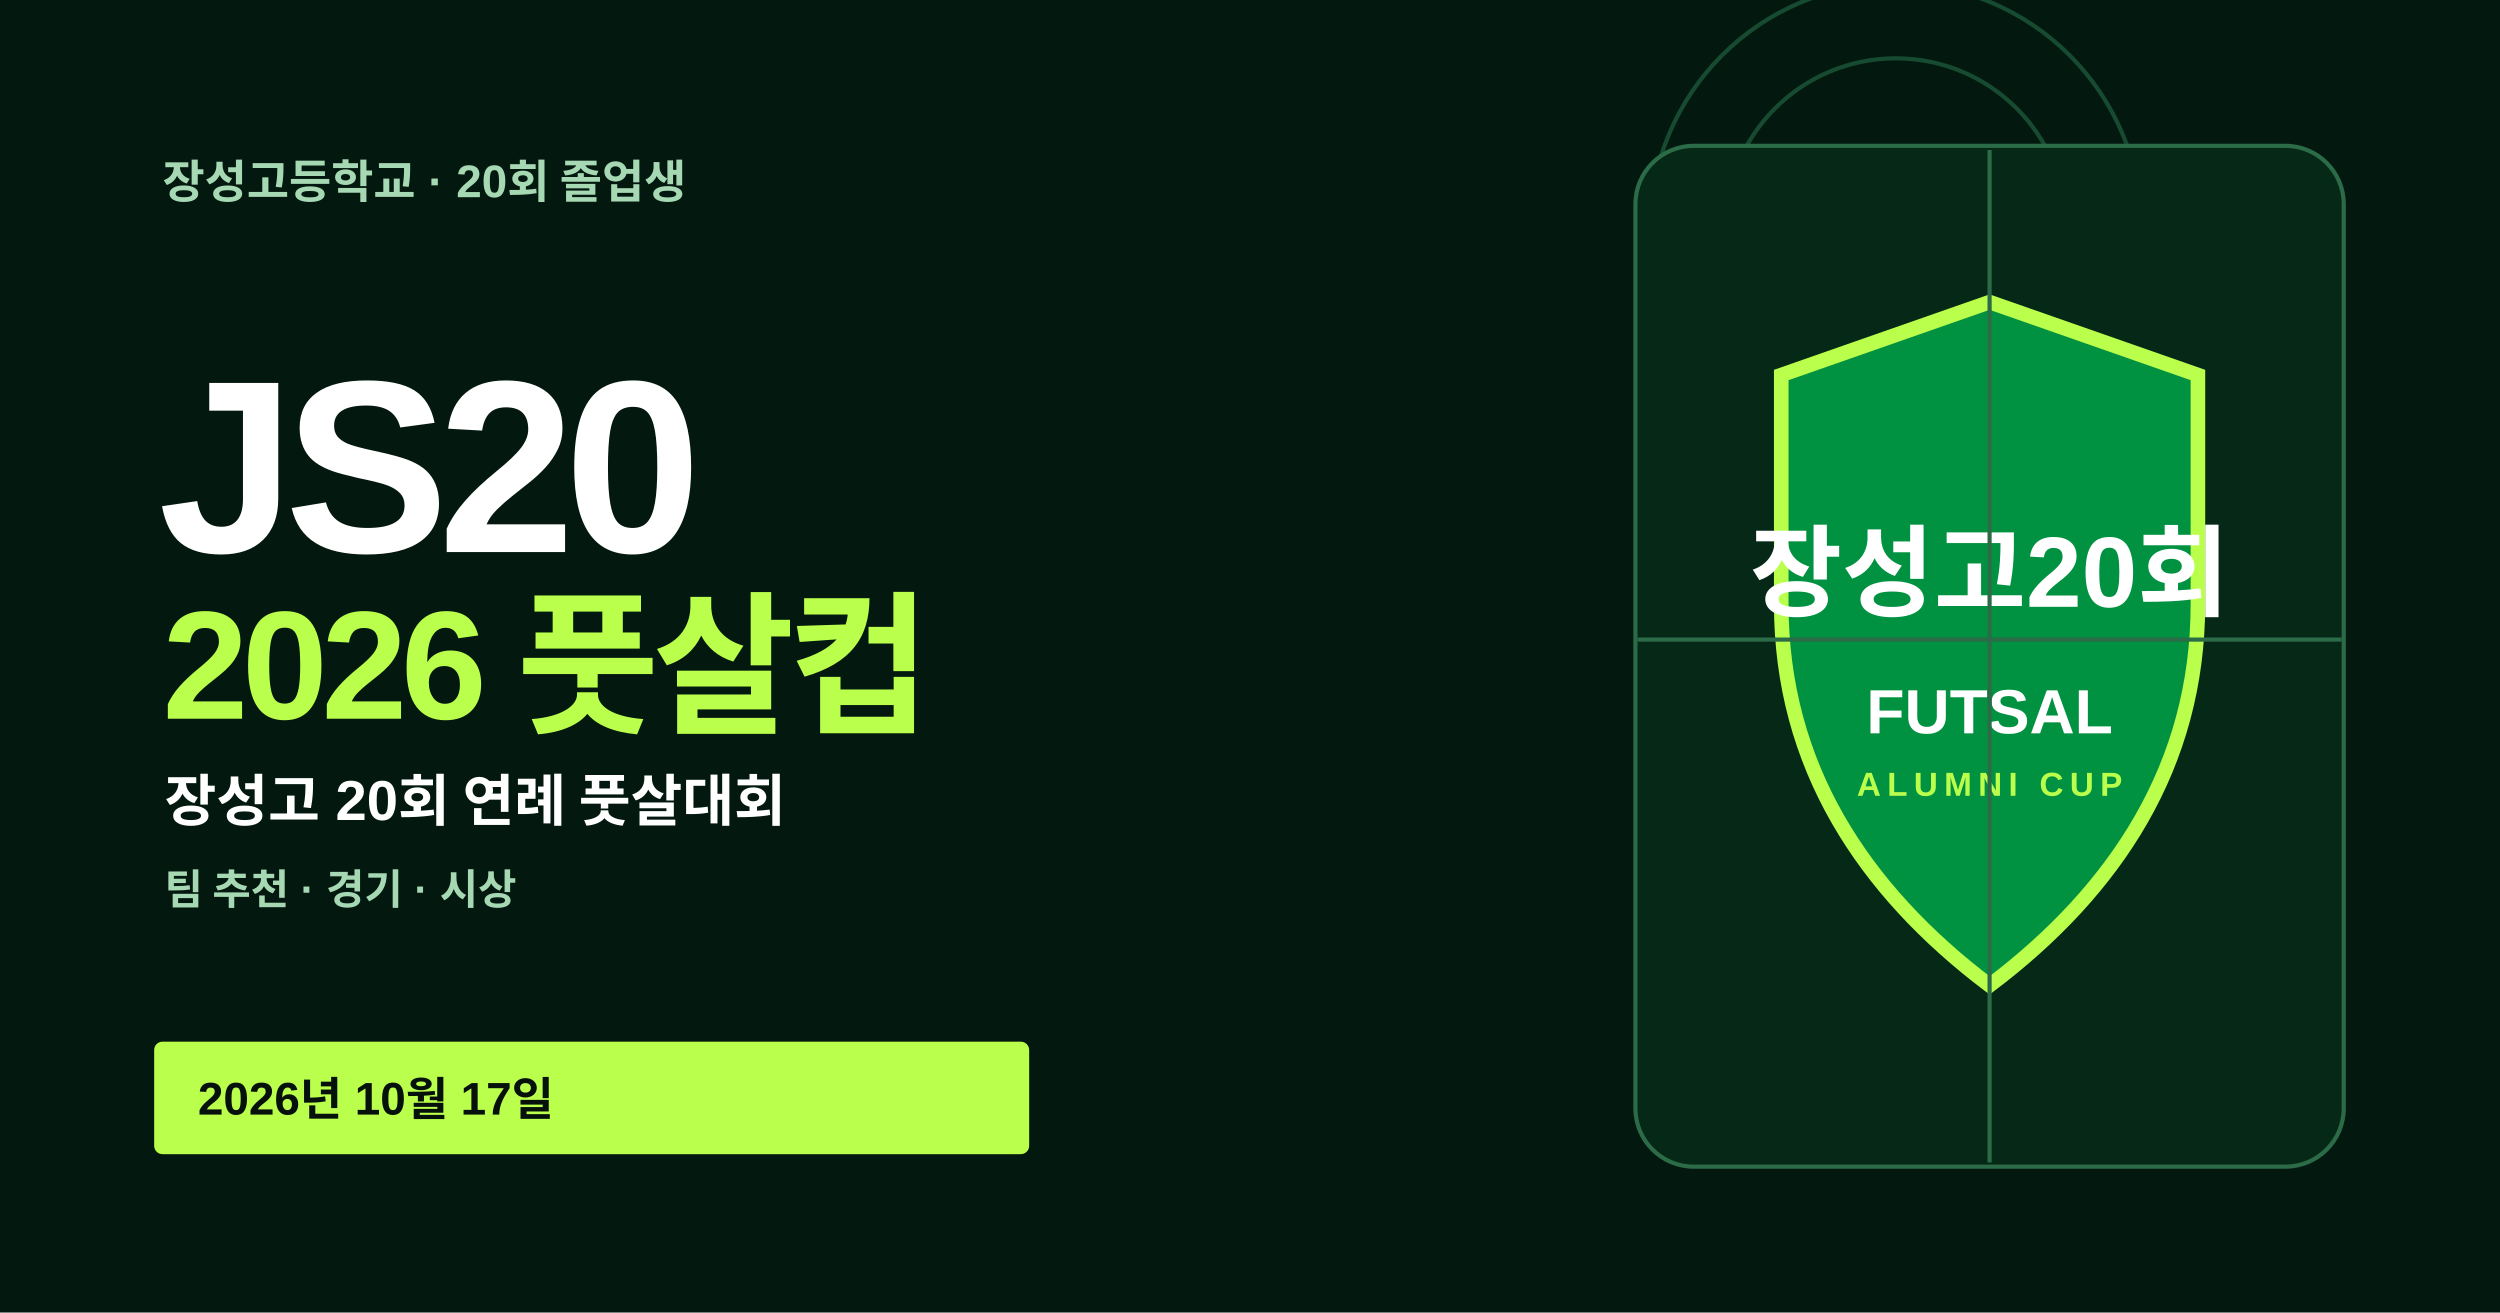
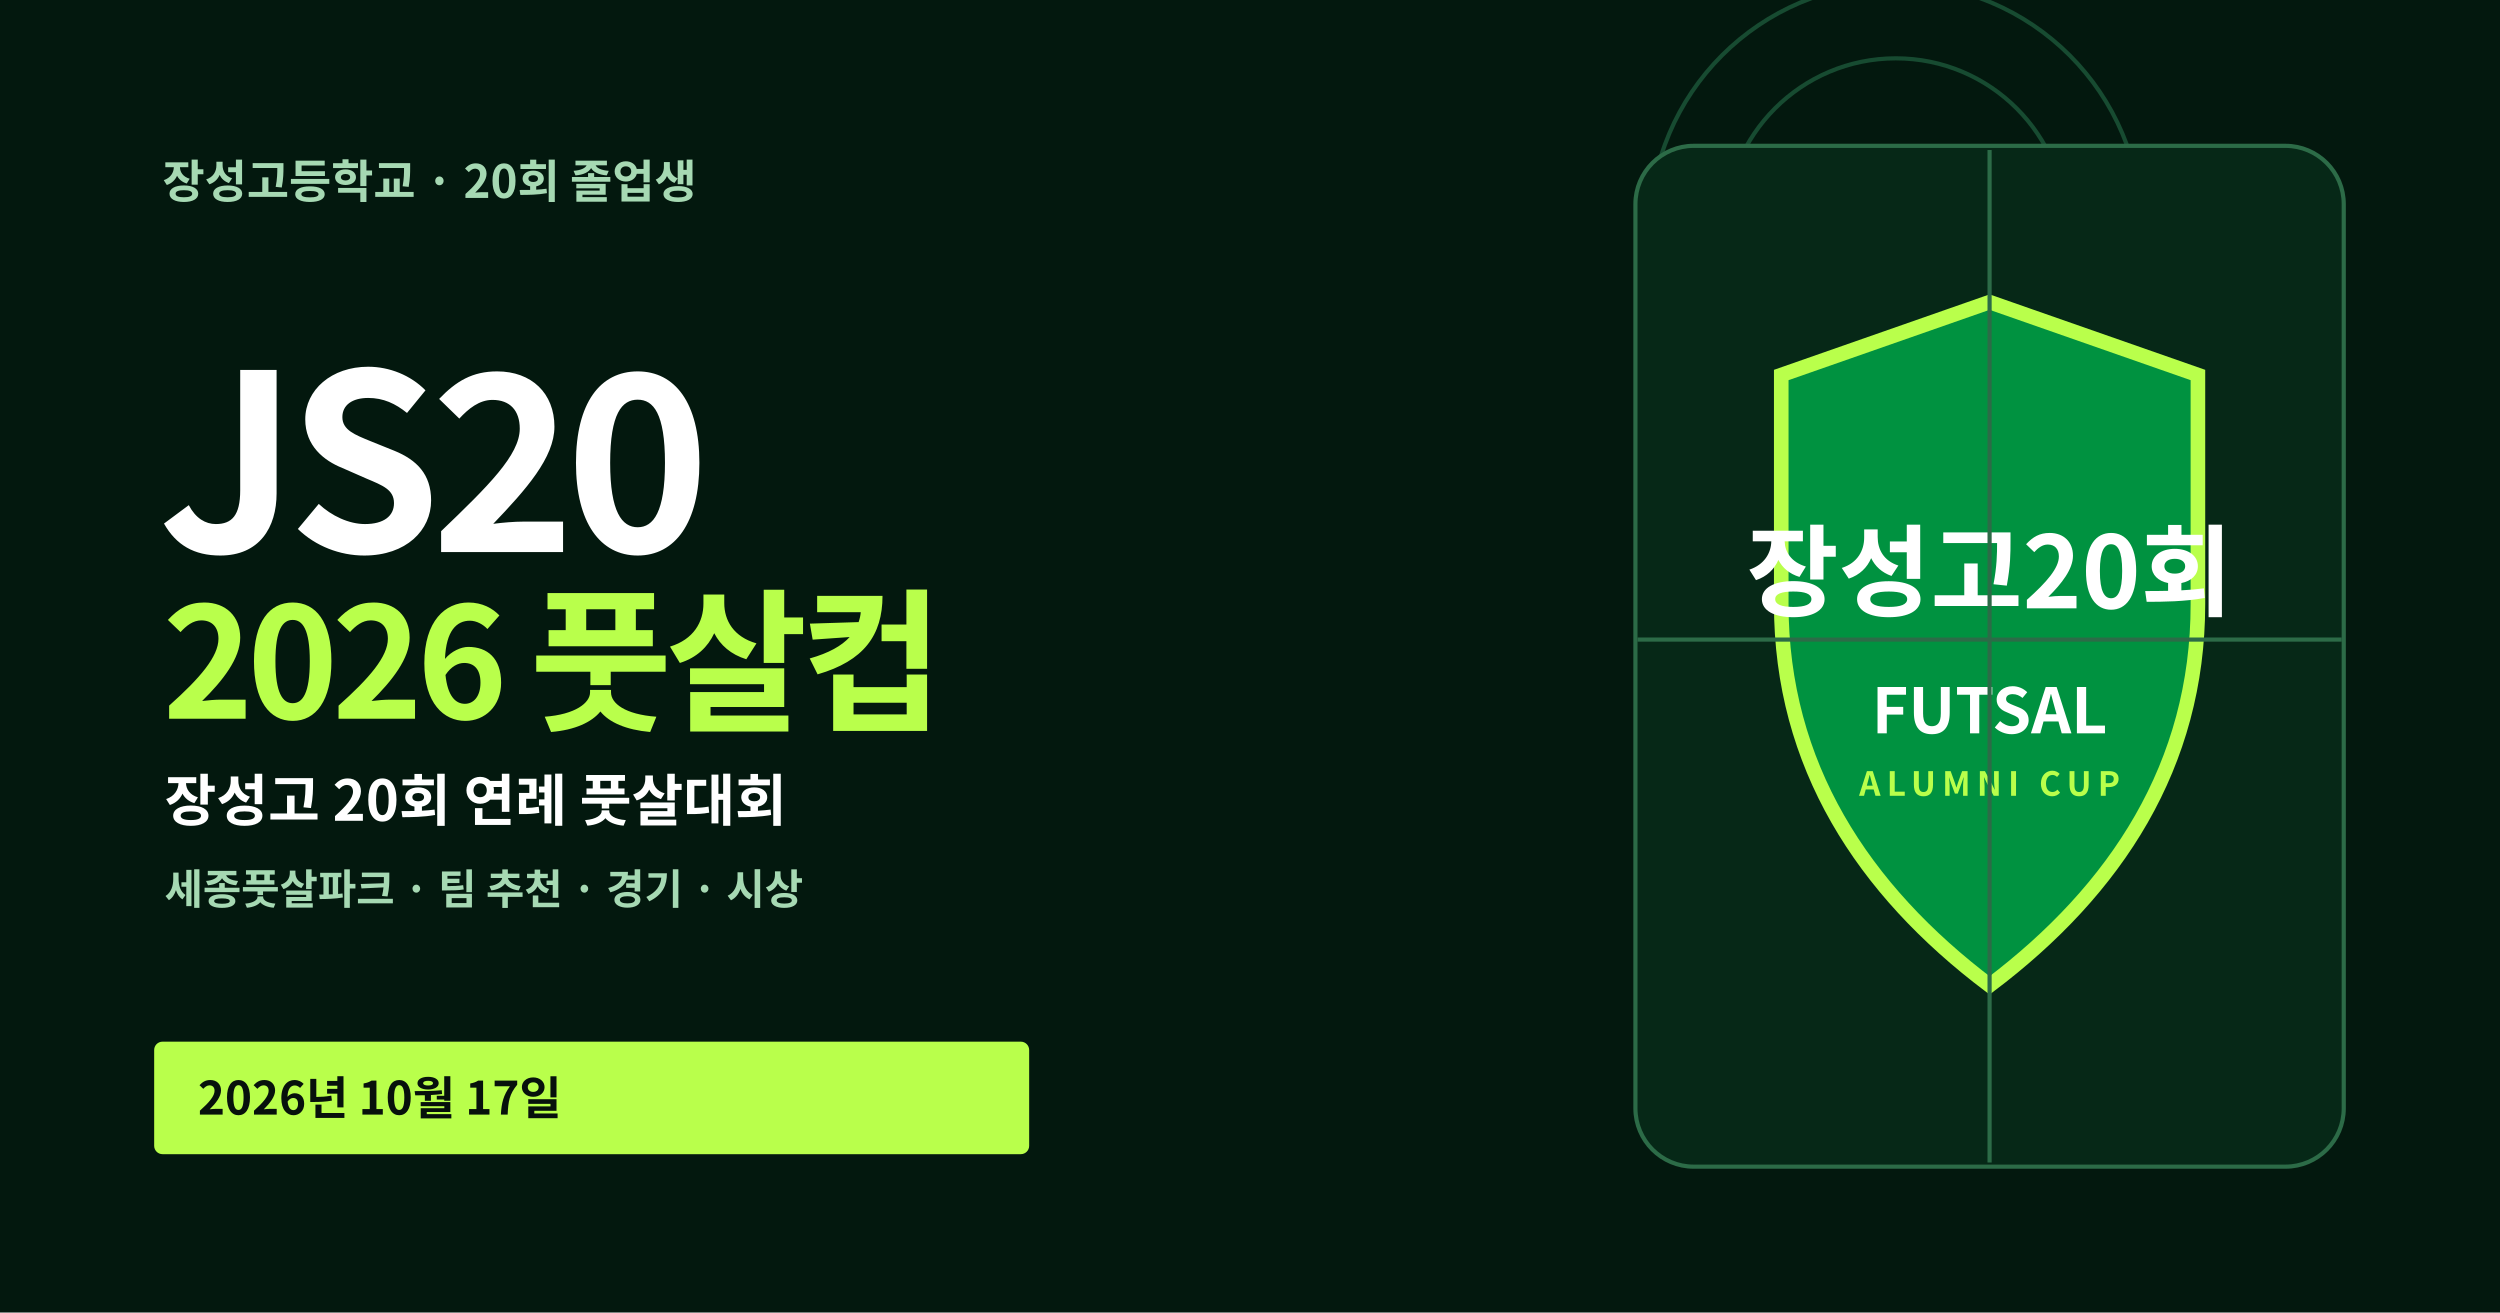
<svg xmlns="http://www.w3.org/2000/svg" width="1200" height="630" viewBox="0 0 1200 630">
  <rect width="1200" height="630" fill="#03180e" />
  <circle cx="910" cy="110" r="118" fill="none" stroke="#174b31" stroke-width="2" />
  <circle cx="910" cy="110" r="82" fill="none" stroke="#174b31" stroke-width="2" />
  <rect x="785" y="70" width="340" height="490" rx="28" fill="#062817" stroke="#2c6b47" stroke-width="2" />
  <path d="M955 145 1055 180v110c0 77-39 137-100 183-61-46-100-106-100-183V180z" fill="#009240" stroke="#b9ff4b" stroke-width="7" />
-   <text x="955" y="292" text-anchor="middle" fill="#fff" font-family="Arial,Helvetica,sans-serif" font-size="48" font-weight="900">장성고20회</text>
-   <text x="955" y="352" text-anchor="middle" fill="#fff" font-family="Arial,Helvetica,sans-serif" font-size="30" font-weight="900">FUTSAL</text>
-   <text x="955" y="382" text-anchor="middle" fill="#b9ff4b" font-family="Arial,Helvetica,sans-serif" font-size="16" font-weight="700" letter-spacing="3">ALUMNI CUP</text>
+   <text x="955" y="292" text-anchor="middle" fill="#fff" font-family="Noto Sans CJK KR,Noto Sans KR,sans-serif" font-size="48" font-weight="900">장성고20회</text>
+   <text x="955" y="352" text-anchor="middle" fill="#fff" font-family="Noto Sans CJK KR,Noto Sans KR,sans-serif" font-size="30" font-weight="900">FUTSAL</text>
+   <text x="955" y="382" text-anchor="middle" fill="#b9ff4b" font-family="Noto Sans CJK KR,Noto Sans KR,sans-serif" font-size="16" font-weight="700" letter-spacing="3">ALUMNI CUP</text>
  <line x1="955" y1="72" x2="955" y2="558" stroke="#2c6b47" stroke-width="2" />
  <line x1="786" y1="307" x2="1124" y2="307" stroke="#2c6b47" stroke-width="2" />
-   <text x="78" y="95" fill="#a6d9b3" font-family="Arial,Helvetica,sans-serif" font-size="22" font-weight="700">장성고등학교 · 20회 졸업생</text>
-   <text x="76" y="265" fill="#fff" font-family="Arial,Helvetica,sans-serif" font-size="118" font-weight="900" letter-spacing="-5">JS20</text>
-   <text x="78" y="345" fill="#b9ff4b" font-family="Arial,Helvetica,sans-serif" font-size="74" font-weight="900" letter-spacing="-3">2026 풋살컵</text>
-   <text x="79" y="394" fill="#fff" font-family="Arial,Helvetica,sans-serif" font-size="27" font-weight="700">장성고 20회 연례 풋살대회</text>
-   <text x="79" y="434" fill="#a6d9b3" font-family="Arial,Helvetica,sans-serif" font-size="20" font-weight="700">팀 추천 · 경기 · 시상</text>
+   <text x="78" y="95" fill="#a6d9b3" font-family="Noto Sans CJK KR,Noto Sans KR,sans-serif" font-size="22" font-weight="700">장성고등학교 · 20회 졸업생</text>
+   <text x="76" y="265" fill="#fff" font-family="Noto Sans CJK KR,Noto Sans KR,sans-serif" font-size="118" font-weight="900" letter-spacing="-5">JS20</text>
+   <text x="78" y="345" fill="#b9ff4b" font-family="Noto Sans CJK KR,Noto Sans KR,sans-serif" font-size="74" font-weight="900" letter-spacing="-3">2026 풋살컵</text>
+   <text x="79" y="394" fill="#fff" font-family="Noto Sans CJK KR,Noto Sans KR,sans-serif" font-size="27" font-weight="700">장성고 20회 연례 풋살대회</text>
+   <text x="79" y="434" fill="#a6d9b3" font-family="Noto Sans CJK KR,Noto Sans KR,sans-serif" font-size="20" font-weight="700">세종풋살파크 · 팀 추천 · 경기 · 시상</text>
  <rect x="74" y="500" width="420" height="54" rx="4" fill="#b9ff4b" />
-   <text x="95" y="535" fill="#07110c" font-family="Arial,Helvetica,sans-serif" font-size="22" font-weight="900">2026년 10월 17일</text>
+   <text x="95" y="535" fill="#07110c" font-family="Noto Sans CJK KR,Noto Sans KR,sans-serif" font-size="22" font-weight="900">2026년 10월 17일</text>
</svg>
